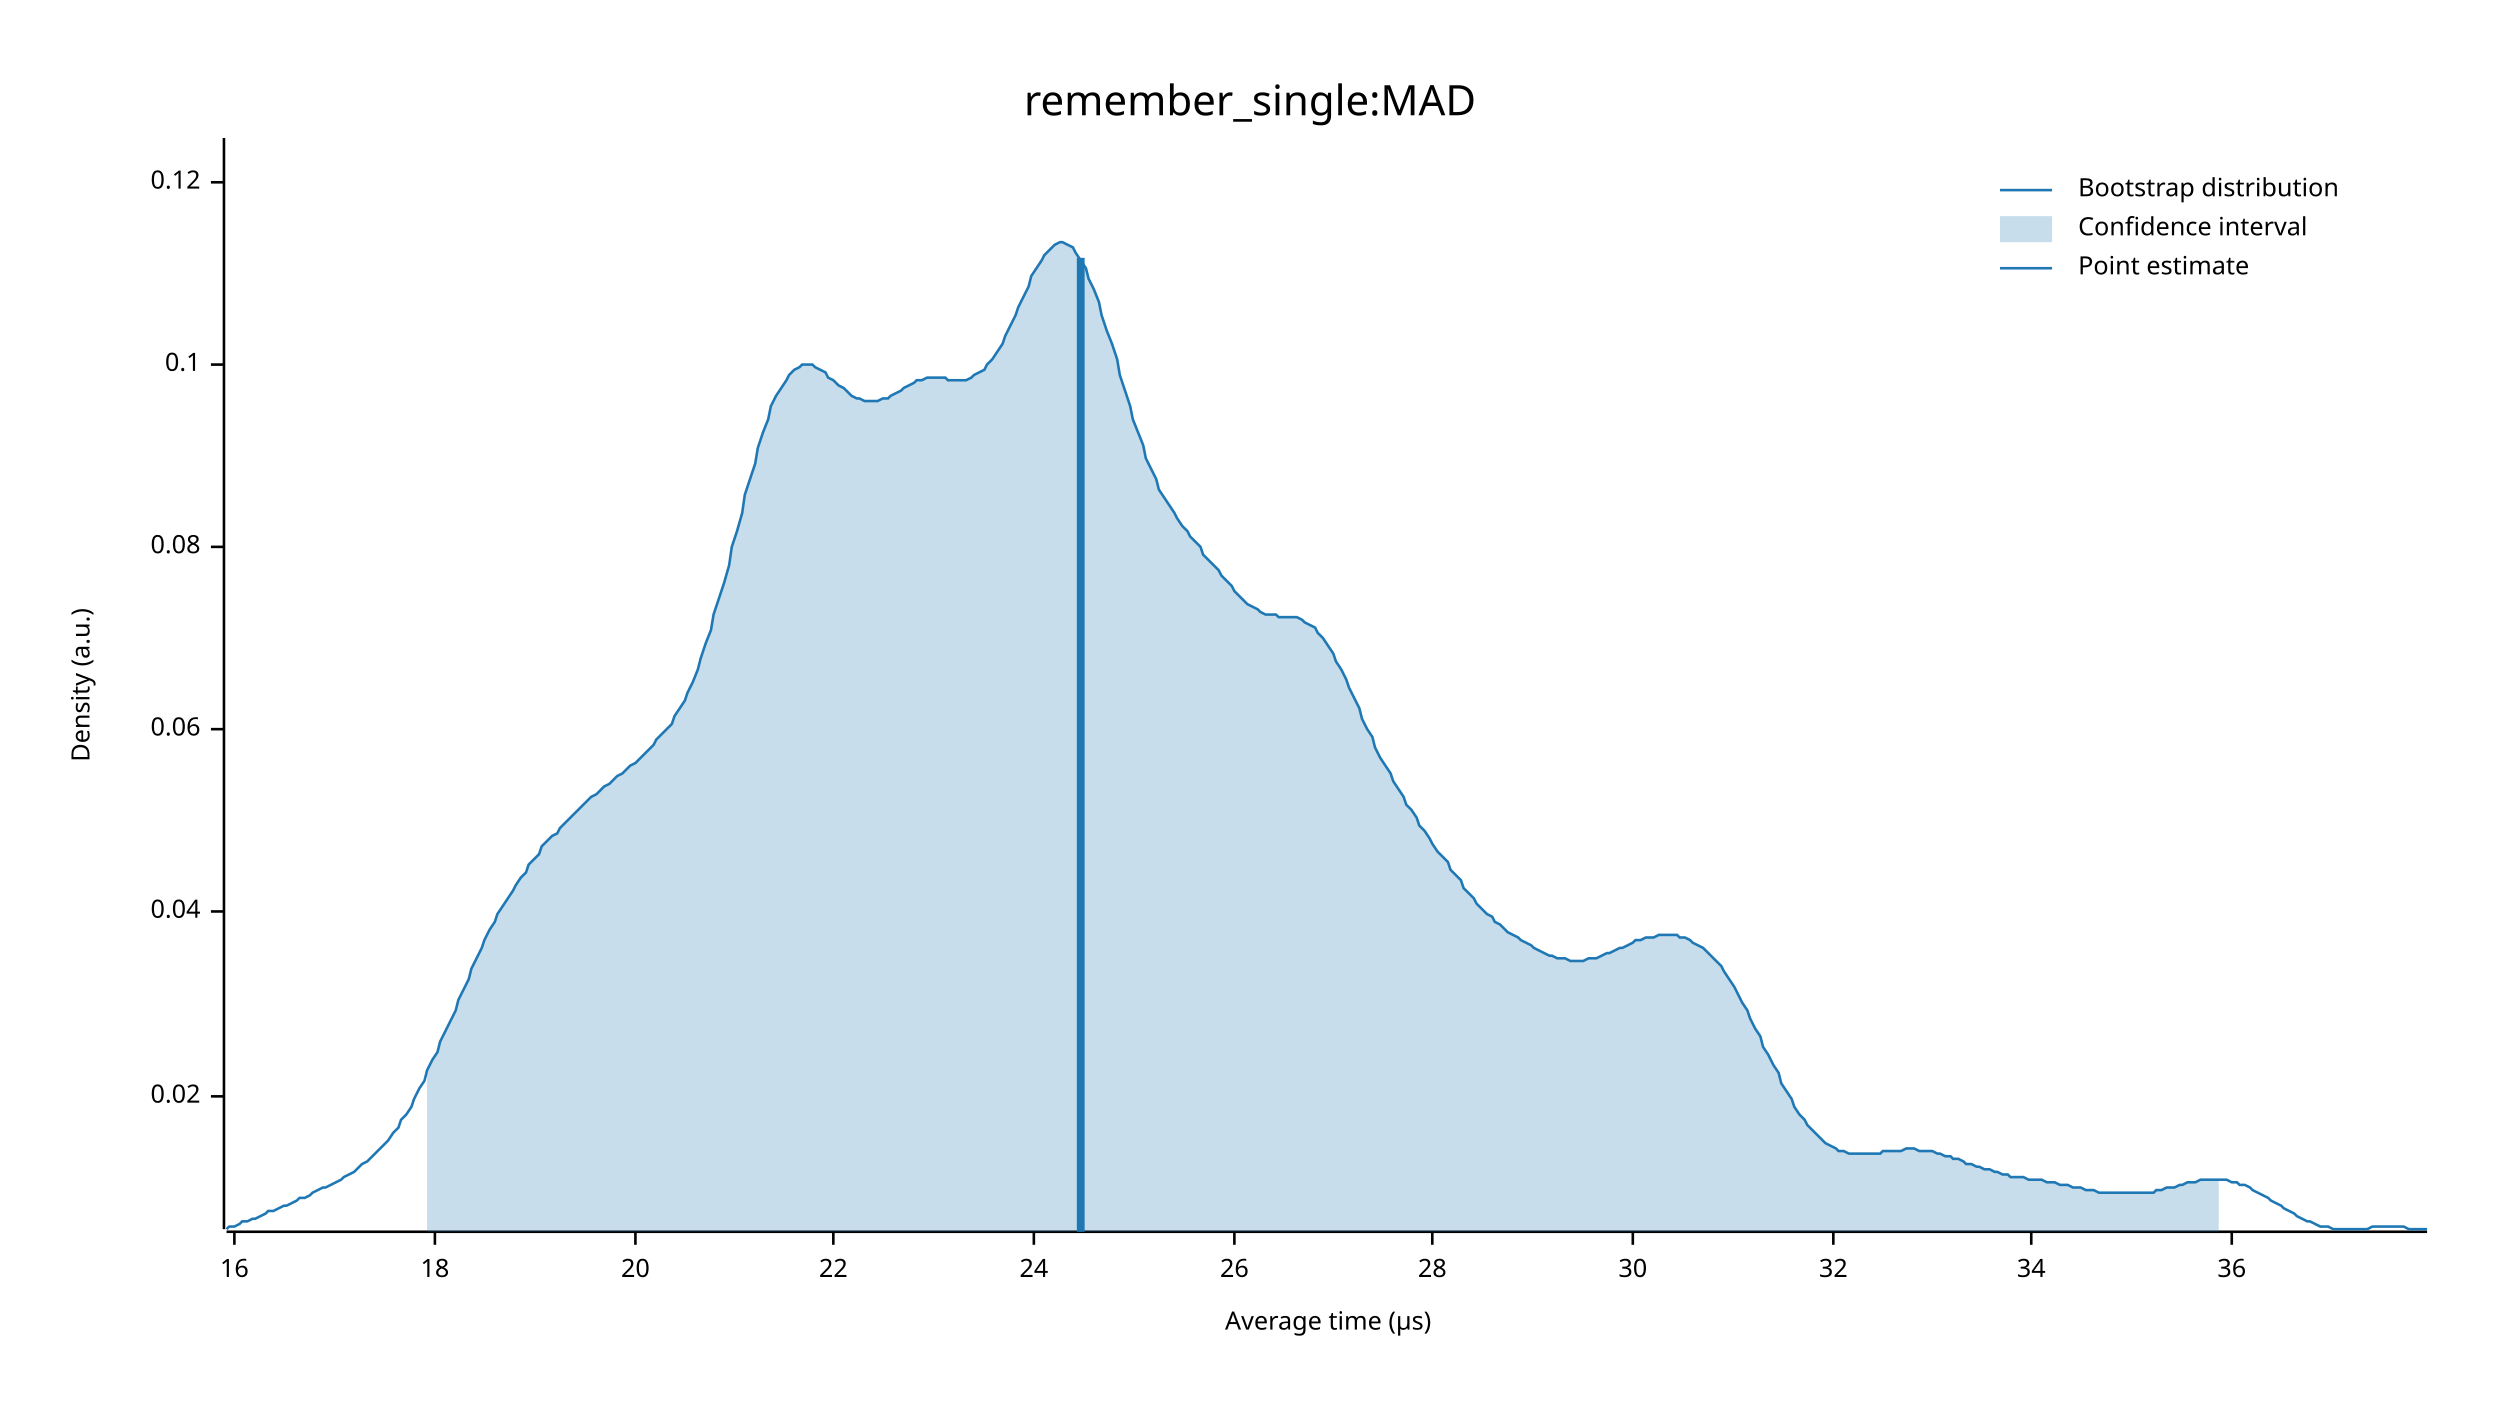
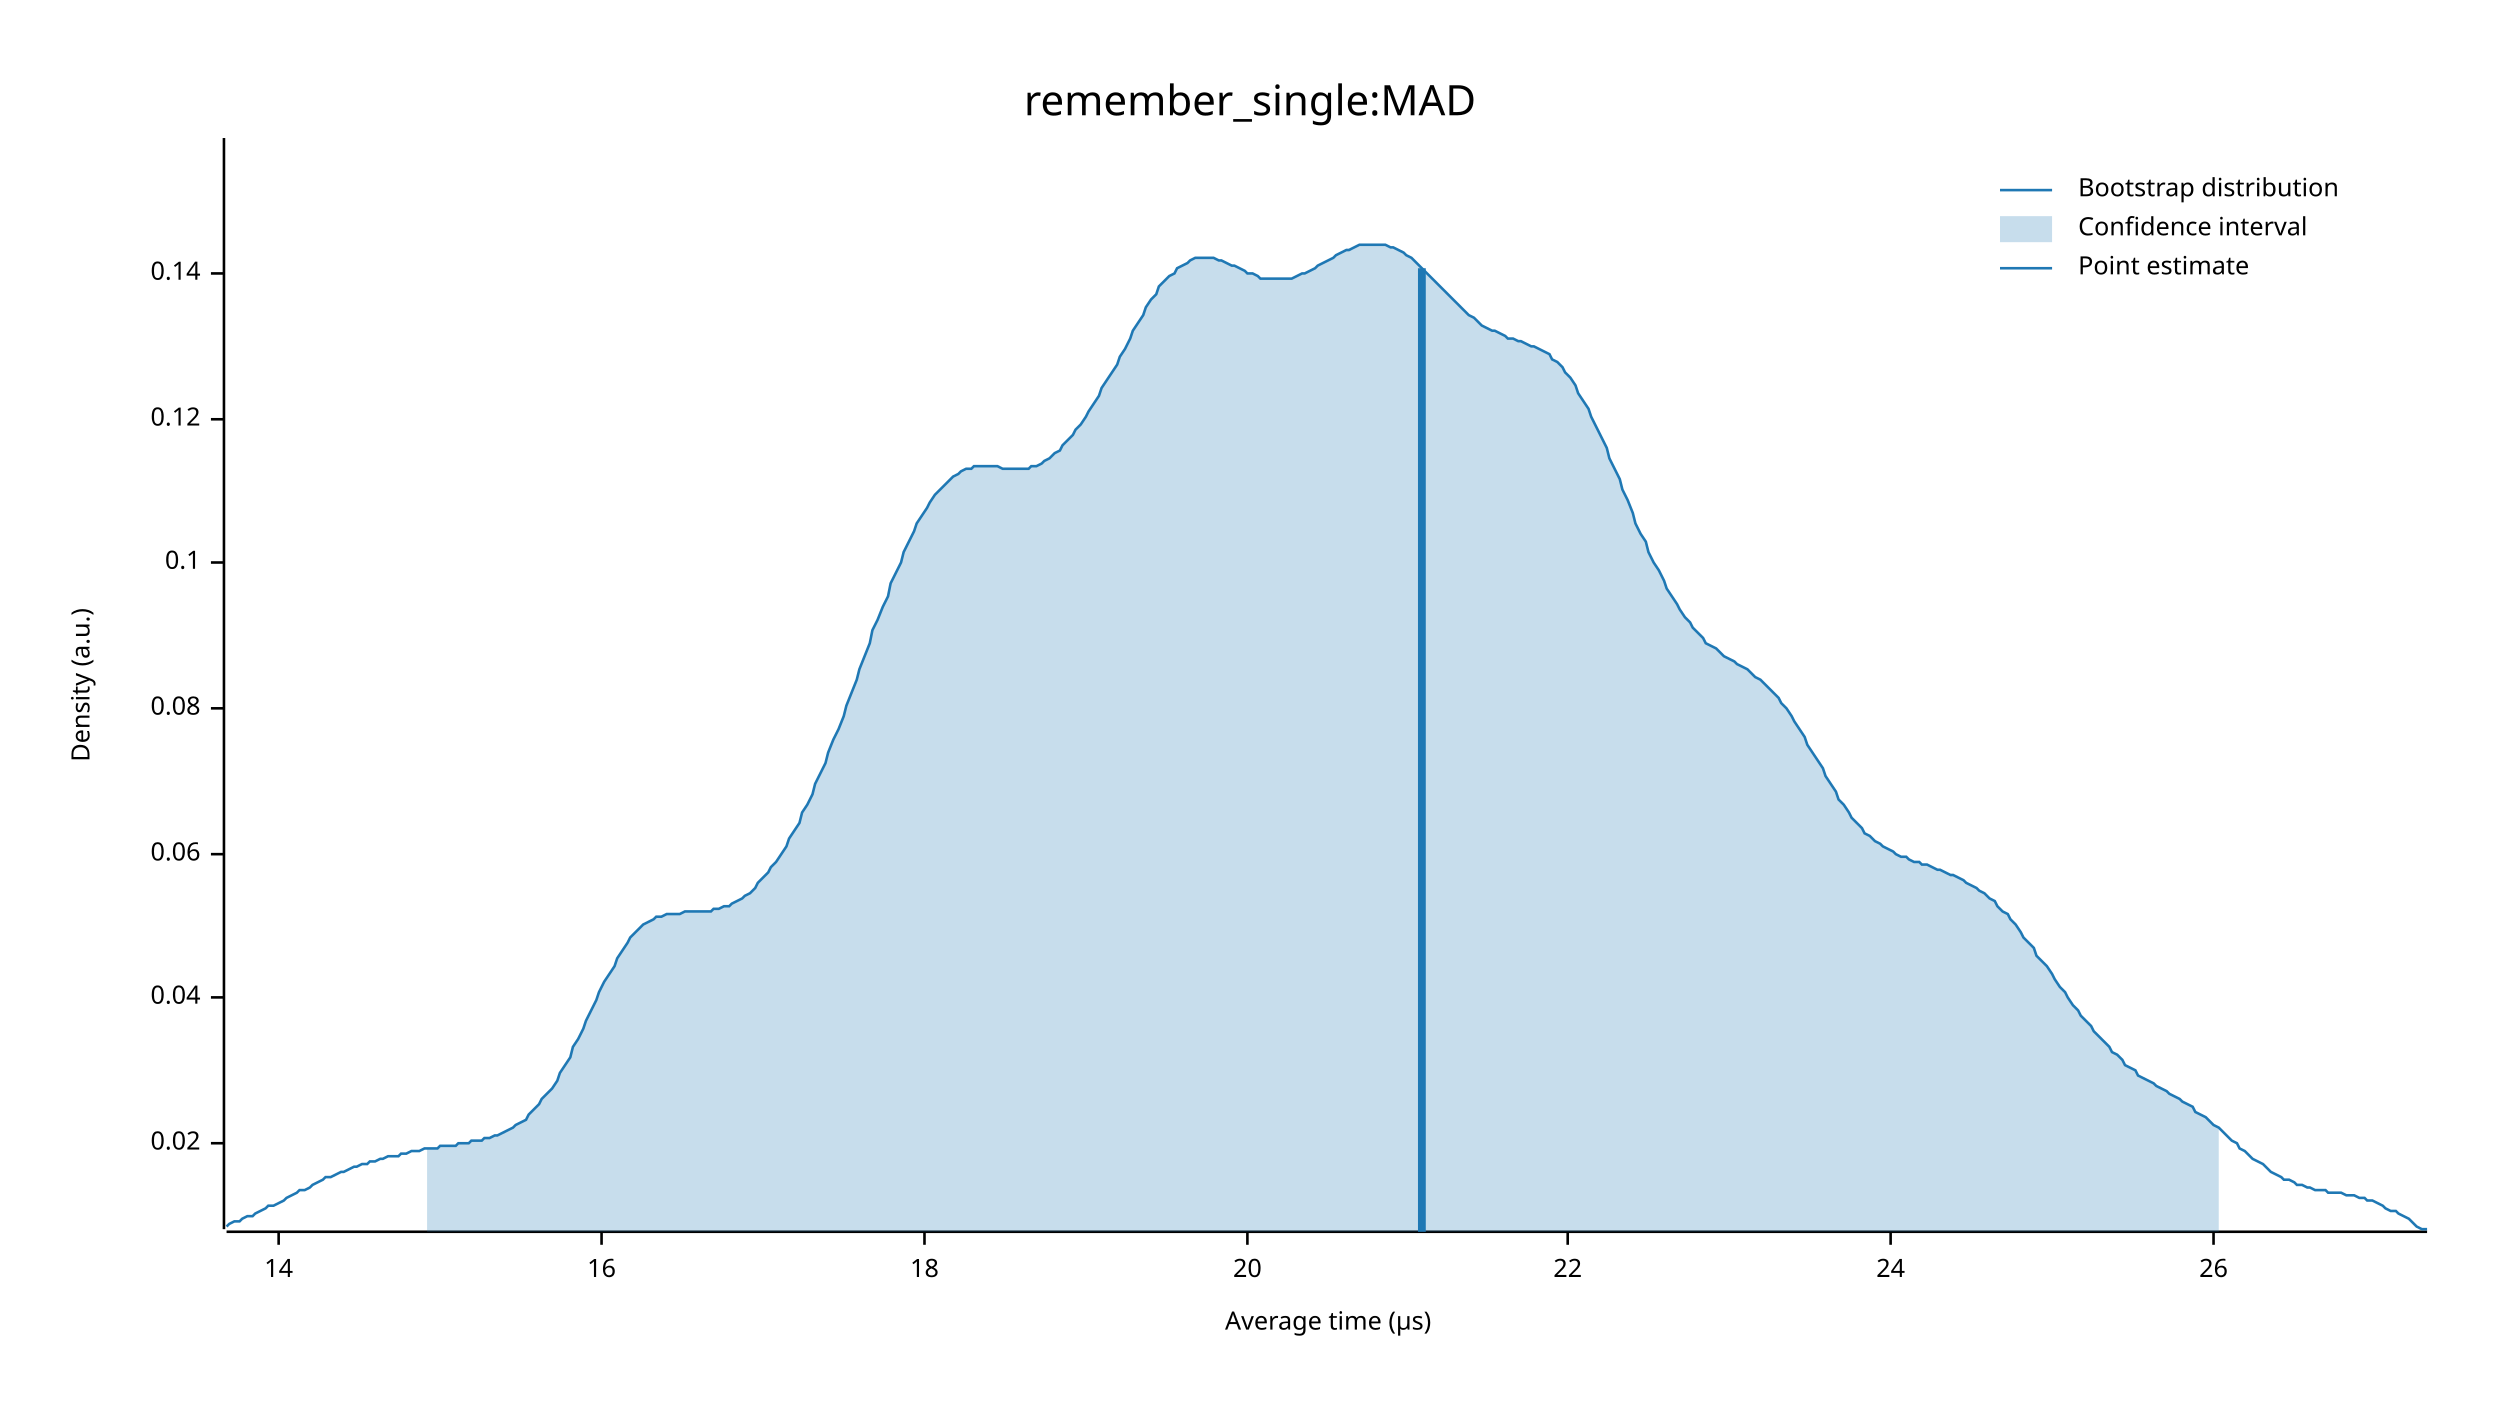
<svg xmlns="http://www.w3.org/2000/svg" width="960" height="540" viewBox="0 0 960 540">
  <text x="480" y="32" dy="0.76em" text-anchor="middle" font-family="sans-serif" font-size="16.129" opacity="1" fill="#000000">
remember_single:MAD
</text>
  <text x="27" y="263" dy="0.76em" text-anchor="middle" font-family="sans-serif" font-size="9.677" opacity="1" fill="#000000" transform="rotate(270, 27, 263)">
Density (a.u.)
</text>
  <text x="510" y="513" dy="-0.5ex" text-anchor="middle" font-family="sans-serif" font-size="9.677" opacity="1" fill="#000000">
Average time (µs)
</text>
  <polyline fill="none" opacity="1" stroke="#000000" stroke-width="1" points="86,53 86,472 " />
-   <text x="77" y="421" dy="0.5ex" text-anchor="end" font-family="sans-serif" font-size="9.677" opacity="1" fill="#000000">
+   <text x="77" y="439" dy="0.5ex" text-anchor="end" font-family="sans-serif" font-size="9.677" opacity="1" fill="#000000">
0.02
</text>
-   <polyline fill="none" opacity="1" stroke="#000000" stroke-width="1" points="81,421 86,421 " />
-   <text x="77" y="350" dy="0.5ex" text-anchor="end" font-family="sans-serif" font-size="9.677" opacity="1" fill="#000000">
+   <polyline fill="none" opacity="1" stroke="#000000" stroke-width="1" points="81,439 86,439 " />
+   <text x="77" y="383" dy="0.5ex" text-anchor="end" font-family="sans-serif" font-size="9.677" opacity="1" fill="#000000">
0.04
</text>
-   <polyline fill="none" opacity="1" stroke="#000000" stroke-width="1" points="81,350 86,350 " />
-   <text x="77" y="280" dy="0.5ex" text-anchor="end" font-family="sans-serif" font-size="9.677" opacity="1" fill="#000000">
+   <polyline fill="none" opacity="1" stroke="#000000" stroke-width="1" points="81,383 86,383 " />
+   <text x="77" y="328" dy="0.5ex" text-anchor="end" font-family="sans-serif" font-size="9.677" opacity="1" fill="#000000">
0.06
</text>
-   <polyline fill="none" opacity="1" stroke="#000000" stroke-width="1" points="81,280 86,280 " />
-   <text x="77" y="210" dy="0.5ex" text-anchor="end" font-family="sans-serif" font-size="9.677" opacity="1" fill="#000000">
+   <polyline fill="none" opacity="1" stroke="#000000" stroke-width="1" points="81,328 86,328 " />
+   <text x="77" y="272" dy="0.5ex" text-anchor="end" font-family="sans-serif" font-size="9.677" opacity="1" fill="#000000">
0.08
</text>
-   <polyline fill="none" opacity="1" stroke="#000000" stroke-width="1" points="81,210 86,210 " />
-   <text x="77" y="140" dy="0.5ex" text-anchor="end" font-family="sans-serif" font-size="9.677" opacity="1" fill="#000000">
+   <polyline fill="none" opacity="1" stroke="#000000" stroke-width="1" points="81,272 86,272 " />
+   <text x="77" y="216" dy="0.5ex" text-anchor="end" font-family="sans-serif" font-size="9.677" opacity="1" fill="#000000">
0.1
</text>
-   <polyline fill="none" opacity="1" stroke="#000000" stroke-width="1" points="81,140 86,140 " />
-   <text x="77" y="70" dy="0.5ex" text-anchor="end" font-family="sans-serif" font-size="9.677" opacity="1" fill="#000000">
+   <polyline fill="none" opacity="1" stroke="#000000" stroke-width="1" points="81,216 86,216 " />
+   <text x="77" y="161" dy="0.5ex" text-anchor="end" font-family="sans-serif" font-size="9.677" opacity="1" fill="#000000">
0.12
</text>
-   <polyline fill="none" opacity="1" stroke="#000000" stroke-width="1" points="81,70 86,70 " />
+   <polyline fill="none" opacity="1" stroke="#000000" stroke-width="1" points="81,161 86,161 " />
+   <text x="77" y="105" dy="0.5ex" text-anchor="end" font-family="sans-serif" font-size="9.677" opacity="1" fill="#000000">
+ 0.14
+ </text>
+   <polyline fill="none" opacity="1" stroke="#000000" stroke-width="1" points="81,105 86,105 " />
  <polyline fill="none" opacity="1" stroke="#000000" stroke-width="1" points="87,473 932,473 " />
-   <text x="90" y="483" dy="0.76em" text-anchor="middle" font-family="sans-serif" font-size="9.677" opacity="1" fill="#000000">
+   <text x="107" y="483" dy="0.76em" text-anchor="middle" font-family="sans-serif" font-size="9.677" opacity="1" fill="#000000">
+ 14
+ </text>
+   <polyline fill="none" opacity="1" stroke="#000000" stroke-width="1" points="107,473 107,478 " />
+   <text x="231" y="483" dy="0.76em" text-anchor="middle" font-family="sans-serif" font-size="9.677" opacity="1" fill="#000000">
16
</text>
-   <polyline fill="none" opacity="1" stroke="#000000" stroke-width="1" points="90,473 90,478 " />
-   <text x="167" y="483" dy="0.76em" text-anchor="middle" font-family="sans-serif" font-size="9.677" opacity="1" fill="#000000">
+   <polyline fill="none" opacity="1" stroke="#000000" stroke-width="1" points="231,473 231,478 " />
+   <text x="355" y="483" dy="0.76em" text-anchor="middle" font-family="sans-serif" font-size="9.677" opacity="1" fill="#000000">
18
</text>
-   <polyline fill="none" opacity="1" stroke="#000000" stroke-width="1" points="167,473 167,478 " />
-   <text x="244" y="483" dy="0.76em" text-anchor="middle" font-family="sans-serif" font-size="9.677" opacity="1" fill="#000000">
+   <polyline fill="none" opacity="1" stroke="#000000" stroke-width="1" points="355,473 355,478 " />
+   <text x="479" y="483" dy="0.76em" text-anchor="middle" font-family="sans-serif" font-size="9.677" opacity="1" fill="#000000">
20
</text>
-   <polyline fill="none" opacity="1" stroke="#000000" stroke-width="1" points="244,473 244,478 " />
-   <text x="320" y="483" dy="0.76em" text-anchor="middle" font-family="sans-serif" font-size="9.677" opacity="1" fill="#000000">
+   <polyline fill="none" opacity="1" stroke="#000000" stroke-width="1" points="479,473 479,478 " />
+   <text x="602" y="483" dy="0.76em" text-anchor="middle" font-family="sans-serif" font-size="9.677" opacity="1" fill="#000000">
22
</text>
-   <polyline fill="none" opacity="1" stroke="#000000" stroke-width="1" points="320,473 320,478 " />
-   <text x="397" y="483" dy="0.76em" text-anchor="middle" font-family="sans-serif" font-size="9.677" opacity="1" fill="#000000">
+   <polyline fill="none" opacity="1" stroke="#000000" stroke-width="1" points="602,473 602,478 " />
+   <text x="726" y="483" dy="0.76em" text-anchor="middle" font-family="sans-serif" font-size="9.677" opacity="1" fill="#000000">
24
</text>
-   <polyline fill="none" opacity="1" stroke="#000000" stroke-width="1" points="397,473 397,478 " />
-   <text x="474" y="483" dy="0.76em" text-anchor="middle" font-family="sans-serif" font-size="9.677" opacity="1" fill="#000000">
+   <polyline fill="none" opacity="1" stroke="#000000" stroke-width="1" points="726,473 726,478 " />
+   <text x="850" y="483" dy="0.76em" text-anchor="middle" font-family="sans-serif" font-size="9.677" opacity="1" fill="#000000">
26
</text>
-   <polyline fill="none" opacity="1" stroke="#000000" stroke-width="1" points="474,473 474,478 " />
-   <text x="550" y="483" dy="0.76em" text-anchor="middle" font-family="sans-serif" font-size="9.677" opacity="1" fill="#000000">
- 28
- </text>
-   <polyline fill="none" opacity="1" stroke="#000000" stroke-width="1" points="550,473 550,478 " />
-   <text x="627" y="483" dy="0.76em" text-anchor="middle" font-family="sans-serif" font-size="9.677" opacity="1" fill="#000000">
- 30
- </text>
-   <polyline fill="none" opacity="1" stroke="#000000" stroke-width="1" points="627,473 627,478 " />
-   <text x="704" y="483" dy="0.76em" text-anchor="middle" font-family="sans-serif" font-size="9.677" opacity="1" fill="#000000">
- 32
- </text>
-   <polyline fill="none" opacity="1" stroke="#000000" stroke-width="1" points="704,473 704,478 " />
-   <text x="780" y="483" dy="0.76em" text-anchor="middle" font-family="sans-serif" font-size="9.677" opacity="1" fill="#000000">
- 34
- </text>
-   <polyline fill="none" opacity="1" stroke="#000000" stroke-width="1" points="780,473 780,478 " />
-   <text x="857" y="483" dy="0.76em" text-anchor="middle" font-family="sans-serif" font-size="9.677" opacity="1" fill="#000000">
- 36
- </text>
-   <polyline fill="none" opacity="1" stroke="#000000" stroke-width="1" points="857,473 857,478 " />
-   <polyline fill="none" opacity="1" stroke="#1F78B4" stroke-width="1" points="87,472 88,471 90,471 92,470 93,469 95,469 97,468 98,468 100,467 102,466 103,465 105,465 107,464 109,463 110,463 112,462 114,461 115,460 117,460 119,459 120,458 122,457 124,456 125,456 127,455 129,454 131,453 132,452 134,451 136,450 137,449 139,447 141,446 142,445 144,443 146,441 147,440 149,438 151,435 153,433 154,430 156,428 158,425 159,422 161,418 163,415 164,411 166,407 168,404 169,400 171,396 173,392 175,388 176,384 178,380 180,376 181,372 183,368 185,364 186,361 188,357 190,354 191,351 193,348 195,345 197,342 198,340 200,337 202,335 203,332 205,330 207,328 208,325 210,323 212,321 214,320 215,318 217,316 219,314 220,313 222,311 224,309 225,308 227,306 229,305 230,304 232,302 234,301 236,299 237,298 239,297 241,295 242,294 244,293 246,291 247,290 249,288 251,286 252,284 254,282 256,280 258,278 259,275 261,272 263,269 264,266 266,262 268,257 269,253 271,247 273,242 274,236 276,230 278,224 280,217 281,210 283,204 285,197 286,190 288,184 290,178 291,172 293,166 295,161 296,156 298,152 300,149 302,146 303,144 305,142 307,141 308,140 310,140 312,140 313,141 315,142 317,143 318,145 320,146 322,148 324,149 325,150 327,152 329,153 330,153 332,154 334,154 335,154 337,154 339,153 341,153 342,152 344,151 346,150 347,149 349,148 351,147 352,146 354,146 356,145 357,145 359,145 361,145 363,145 364,146 366,146 368,146 369,146 371,146 373,145 374,144 376,143 378,142 379,140 381,138 383,135 385,132 386,129 388,125 390,121 391,118 393,114 395,110 396,106 398,103 400,100 401,98 403,96 405,94 407,93 408,93 410,94 412,95 413,97 415,100 417,103 418,107 420,111 422,116 423,121 425,127 427,132 429,138 430,144 432,150 434,156 435,161 437,166 439,171 440,176 442,180 444,184 445,188 447,191 449,194 451,197 452,199 454,202 456,204 457,206 459,208 461,210 462,213 464,215 466,217 468,219 469,221 471,223 473,225 474,227 476,229 478,231 479,232 481,233 483,234 484,235 486,236 488,236 490,236 491,237 493,237 495,237 496,237 498,237 500,238 501,239 503,240 505,241 506,243 508,245 510,248 512,251 513,254 515,257 517,261 518,264 520,268 522,272 523,276 525,280 527,283 528,287 530,291 532,294 534,297 535,300 537,303 539,306 540,309 542,311 544,314 545,317 547,319 549,322 550,324 552,327 554,329 556,331 557,334 559,336 561,338 562,341 564,343 566,345 567,347 569,349 571,351 573,352 574,354 576,355 578,357 579,358 581,359 583,360 584,361 586,362 588,363 589,364 591,365 593,366 595,367 596,367 598,368 600,368 601,368 603,369 605,369 606,369 608,369 610,368 611,368 613,368 615,367 617,366 618,366 620,365 622,364 623,364 625,363 627,362 628,361 630,361 632,360 633,360 635,360 637,359 639,359 640,359 642,359 644,359 645,360 647,360 649,361 650,362 652,363 654,364 655,365 657,367 659,369 661,371 662,373 664,376 666,379 667,381 669,385 671,388 672,391 674,395 676,398 677,402 679,405 681,409 683,412 684,416 686,419 688,422 689,425 691,428 693,430 694,432 696,434 698,436 700,438 701,439 703,440 705,441 706,442 708,442 710,443 711,443 713,443 715,443 716,443 718,443 720,443 722,443 723,442 725,442 727,442 728,442 730,442 732,441 733,441 735,441 737,442 738,442 740,442 742,442 744,443 745,443 747,444 749,444 750,445 752,445 754,446 755,447 757,447 759,448 760,448 762,449 764,449 766,450 767,450 769,451 771,451 772,452 774,452 776,452 777,452 779,453 781,453 782,453 784,453 786,454 788,454 789,454 791,455 793,455 794,455 796,456 798,456 799,456 801,457 803,457 804,457 806,458 808,458 810,458 811,458 813,458 815,458 816,458 818,458 820,458 821,458 823,458 825,458 827,458 828,457 830,457 832,456 833,456 835,456 837,455 838,455 840,454 842,454 843,454 845,453 847,453 849,453 850,453 852,453 854,453 855,453 857,454 859,454 860,455 862,455 864,456 865,457 867,458 869,459 871,460 872,461 874,462 876,463 877,464 879,465 881,466 882,467 884,468 886,469 887,469 889,470 891,471 893,471 894,471 896,472 898,472 899,472 901,472 903,472 904,472 906,472 908,472 909,472 911,471 913,471 915,471 916,471 918,471 920,471 921,471 923,471 925,472 926,472 928,472 930,472 932,472 " />
-   <polygon opacity="0.25" fill="#1F78B4" points="164,411 166,407 168,404 169,400 171,396 173,392 175,388 176,384 178,380 180,376 181,372 183,368 185,364 186,361 188,357 190,354 191,351 193,348 195,345 197,342 198,340 200,337 202,335 203,332 205,330 207,328 208,325 210,323 212,321 214,320 215,318 217,316 219,314 220,313 222,311 224,309 225,308 227,306 229,305 230,304 232,302 234,301 236,299 237,298 239,297 241,295 242,294 244,293 246,291 247,290 249,288 251,286 252,284 254,282 256,280 258,278 259,275 261,272 263,269 264,266 266,262 268,257 269,253 271,247 273,242 274,236 276,230 278,224 280,217 281,210 283,204 285,197 286,190 288,184 290,178 291,172 293,166 295,161 296,156 298,152 300,149 302,146 303,144 305,142 307,141 308,140 310,140 312,140 313,141 315,142 317,143 318,145 320,146 322,148 324,149 325,150 327,152 329,153 330,153 332,154 334,154 335,154 337,154 339,153 341,153 342,152 344,151 346,150 347,149 349,148 351,147 352,146 354,146 356,145 357,145 359,145 361,145 363,145 364,146 366,146 368,146 369,146 371,146 373,145 374,144 376,143 378,142 379,140 381,138 383,135 385,132 386,129 388,125 390,121 391,118 393,114 395,110 396,106 398,103 400,100 401,98 403,96 405,94 407,93 408,93 410,94 412,95 413,97 415,100 417,103 418,107 420,111 422,116 423,121 425,127 427,132 429,138 430,144 432,150 434,156 435,161 437,166 439,171 440,176 442,180 444,184 445,188 447,191 449,194 451,197 452,199 454,202 456,204 457,206 459,208 461,210 462,213 464,215 466,217 468,219 469,221 471,223 473,225 474,227 476,229 478,231 479,232 481,233 483,234 484,235 486,236 488,236 490,236 491,237 493,237 495,237 496,237 498,237 500,238 501,239 503,240 505,241 506,243 508,245 510,248 512,251 513,254 515,257 517,261 518,264 520,268 522,272 523,276 525,280 527,283 528,287 530,291 532,294 534,297 535,300 537,303 539,306 540,309 542,311 544,314 545,317 547,319 549,322 550,324 552,327 554,329 556,331 557,334 559,336 561,338 562,341 564,343 566,345 567,347 569,349 571,351 573,352 574,354 576,355 578,357 579,358 581,359 583,360 584,361 586,362 588,363 589,364 591,365 593,366 595,367 596,367 598,368 600,368 601,368 603,369 605,369 606,369 608,369 610,368 611,368 613,368 615,367 617,366 618,366 620,365 622,364 623,364 625,363 627,362 628,361 630,361 632,360 633,360 635,360 637,359 639,359 640,359 642,359 644,359 645,360 647,360 649,361 650,362 652,363 654,364 655,365 657,367 659,369 661,371 662,373 664,376 666,379 667,381 669,385 671,388 672,391 674,395 676,398 677,402 679,405 681,409 683,412 684,416 686,419 688,422 689,425 691,428 693,430 694,432 696,434 698,436 700,438 701,439 703,440 705,441 706,442 708,442 710,443 711,443 713,443 715,443 716,443 718,443 720,443 722,443 723,442 725,442 727,442 728,442 730,442 732,441 733,441 735,441 737,442 738,442 740,442 742,442 744,443 745,443 747,444 749,444 750,445 752,445 754,446 755,447 757,447 759,448 760,448 762,449 764,449 766,450 767,450 769,451 771,451 772,452 774,452 776,452 777,452 779,453 781,453 782,453 784,453 786,454 788,454 789,454 791,455 793,455 794,455 796,456 798,456 799,456 801,457 803,457 804,457 806,458 808,458 810,458 811,458 813,458 815,458 816,458 818,458 820,458 821,458 823,458 825,458 827,458 828,457 830,457 832,456 833,456 835,456 837,455 838,455 840,454 842,454 843,454 845,453 847,453 849,453 850,453 852,453 852,473 164,473 " />
-   <polyline fill="none" opacity="1" stroke="#1F78B4" stroke-width="3" points="415,473 415,99 " />
+   <polyline fill="none" opacity="1" stroke="#000000" stroke-width="1" points="850,473 850,478 " />
+   <polyline fill="none" opacity="1" stroke="#1F78B4" stroke-width="1" points="87,471 88,470 90,469 92,469 93,468 95,467 97,467 98,466 100,465 102,464 103,463 105,463 107,462 109,461 110,460 112,459 114,458 115,457 117,457 119,456 120,455 122,454 124,453 125,452 127,452 129,451 131,450 132,450 134,449 136,448 137,448 139,447 141,447 142,446 144,446 146,445 147,445 149,444 151,444 153,444 154,443 156,443 158,442 159,442 161,442 163,441 164,441 166,441 168,441 169,440 171,440 173,440 175,440 176,439 178,439 180,439 181,438 183,438 185,438 186,437 188,437 190,436 191,436 193,435 195,434 197,433 198,432 200,431 202,430 203,428 205,426 207,424 208,422 210,420 212,418 214,415 215,412 217,409 219,406 220,402 222,399 224,395 225,392 227,388 229,384 230,381 232,377 234,374 236,371 237,368 239,365 241,362 242,360 244,358 246,356 247,355 249,354 251,353 252,352 254,352 256,351 258,351 259,351 261,351 263,350 264,350 266,350 268,350 269,350 271,350 273,350 274,349 276,349 278,348 280,348 281,347 283,346 285,345 286,344 288,343 290,341 291,339 293,337 295,335 296,333 298,331 300,328 302,325 303,322 305,319 307,316 308,312 310,309 312,305 313,301 315,297 317,293 318,289 320,284 322,280 324,275 325,271 327,266 329,261 330,257 332,252 334,247 335,242 337,238 339,233 341,229 342,224 344,220 346,216 347,212 349,208 351,204 352,201 354,198 356,195 357,193 359,190 361,188 363,186 364,185 366,183 368,182 369,181 371,180 373,180 374,179 376,179 378,179 379,179 381,179 383,179 385,180 386,180 388,180 390,180 391,180 393,180 395,180 396,179 398,179 400,178 401,177 403,176 405,174 407,173 408,171 410,169 412,167 413,165 415,163 417,160 418,158 420,155 422,152 423,149 425,146 427,143 429,140 430,137 432,134 434,130 435,127 437,124 439,121 440,118 442,115 444,113 445,110 447,108 449,106 451,105 452,103 454,102 456,101 457,100 459,99 461,99 462,99 464,99 466,99 468,100 469,100 471,101 473,102 474,102 476,103 478,104 479,105 481,105 483,106 484,107 486,107 488,107 490,107 491,107 493,107 495,107 496,107 498,106 500,105 501,105 503,104 505,103 506,102 508,101 510,100 512,99 513,98 515,97 517,96 518,96 520,95 522,94 523,94 525,94 527,94 528,94 530,94 532,94 534,95 535,95 537,96 539,97 540,98 542,99 544,101 545,102 547,104 549,106 550,107 552,109 554,111 556,113 557,114 559,116 561,118 562,119 564,121 566,122 567,123 569,125 571,126 573,127 574,127 576,128 578,129 579,130 581,130 583,131 584,131 586,132 588,133 589,133 591,134 593,135 595,136 596,138 598,139 600,141 601,143 603,145 605,148 606,151 608,154 610,157 611,160 613,164 615,168 617,172 618,176 620,180 622,184 623,188 625,192 627,197 628,201 630,205 632,208 633,212 635,216 637,219 639,223 640,226 642,229 644,232 645,234 647,237 649,239 650,241 652,243 654,245 655,247 657,248 659,249 661,251 662,252 664,253 666,254 667,255 669,256 671,257 672,258 674,260 676,261 677,262 679,264 681,266 683,268 684,270 686,272 688,275 689,277 691,280 693,283 694,286 696,289 698,292 700,295 701,298 703,301 705,304 706,307 708,309 710,312 711,314 713,316 715,318 716,320 718,321 720,323 722,324 723,325 725,326 727,327 728,328 730,329 732,329 733,330 735,331 737,331 738,332 740,332 742,333 744,334 745,334 747,335 749,336 750,336 752,337 754,338 755,339 757,340 759,341 760,342 762,343 764,345 766,346 767,348 769,350 771,351 772,353 774,355 776,358 777,360 779,362 781,364 782,367 784,369 786,371 788,374 789,376 791,379 793,381 794,383 796,386 798,388 799,390 801,392 803,394 804,396 806,398 808,400 810,402 811,404 813,405 815,407 816,409 818,410 820,411 821,413 823,414 825,415 827,416 828,417 830,418 832,419 833,420 835,421 837,422 838,423 840,424 842,425 843,427 845,428 847,429 849,431 850,432 852,433 854,435 855,436 857,438 859,439 860,441 862,442 864,444 865,445 867,446 869,447 871,449 872,450 874,451 876,452 877,453 879,453 881,454 882,455 884,455 886,456 887,456 889,457 891,457 893,457 894,458 896,458 898,458 899,458 901,459 903,459 904,459 906,460 908,460 909,461 911,461 913,462 915,463 916,464 918,465 920,465 921,466 923,467 925,468 926,469 928,471 930,472 932,472 " />
+   <polygon opacity="0.25" fill="#1F78B4" points="164,441 166,441 168,441 169,440 171,440 173,440 175,440 176,439 178,439 180,439 181,438 183,438 185,438 186,437 188,437 190,436 191,436 193,435 195,434 197,433 198,432 200,431 202,430 203,428 205,426 207,424 208,422 210,420 212,418 214,415 215,412 217,409 219,406 220,402 222,399 224,395 225,392 227,388 229,384 230,381 232,377 234,374 236,371 237,368 239,365 241,362 242,360 244,358 246,356 247,355 249,354 251,353 252,352 254,352 256,351 258,351 259,351 261,351 263,350 264,350 266,350 268,350 269,350 271,350 273,350 274,349 276,349 278,348 280,348 281,347 283,346 285,345 286,344 288,343 290,341 291,339 293,337 295,335 296,333 298,331 300,328 302,325 303,322 305,319 307,316 308,312 310,309 312,305 313,301 315,297 317,293 318,289 320,284 322,280 324,275 325,271 327,266 329,261 330,257 332,252 334,247 335,242 337,238 339,233 341,229 342,224 344,220 346,216 347,212 349,208 351,204 352,201 354,198 356,195 357,193 359,190 361,188 363,186 364,185 366,183 368,182 369,181 371,180 373,180 374,179 376,179 378,179 379,179 381,179 383,179 385,180 386,180 388,180 390,180 391,180 393,180 395,180 396,179 398,179 400,178 401,177 403,176 405,174 407,173 408,171 410,169 412,167 413,165 415,163 417,160 418,158 420,155 422,152 423,149 425,146 427,143 429,140 430,137 432,134 434,130 435,127 437,124 439,121 440,118 442,115 444,113 445,110 447,108 449,106 451,105 452,103 454,102 456,101 457,100 459,99 461,99 462,99 464,99 466,99 468,100 469,100 471,101 473,102 474,102 476,103 478,104 479,105 481,105 483,106 484,107 486,107 488,107 490,107 491,107 493,107 495,107 496,107 498,106 500,105 501,105 503,104 505,103 506,102 508,101 510,100 512,99 513,98 515,97 517,96 518,96 520,95 522,94 523,94 525,94 527,94 528,94 530,94 532,94 534,95 535,95 537,96 539,97 540,98 542,99 544,101 545,102 547,104 549,106 550,107 552,109 554,111 556,113 557,114 559,116 561,118 562,119 564,121 566,122 567,123 569,125 571,126 573,127 574,127 576,128 578,129 579,130 581,130 583,131 584,131 586,132 588,133 589,133 591,134 593,135 595,136 596,138 598,139 600,141 601,143 603,145 605,148 606,151 608,154 610,157 611,160 613,164 615,168 617,172 618,176 620,180 622,184 623,188 625,192 627,197 628,201 630,205 632,208 633,212 635,216 637,219 639,223 640,226 642,229 644,232 645,234 647,237 649,239 650,241 652,243 654,245 655,247 657,248 659,249 661,251 662,252 664,253 666,254 667,255 669,256 671,257 672,258 674,260 676,261 677,262 679,264 681,266 683,268 684,270 686,272 688,275 689,277 691,280 693,283 694,286 696,289 698,292 700,295 701,298 703,301 705,304 706,307 708,309 710,312 711,314 713,316 715,318 716,320 718,321 720,323 722,324 723,325 725,326 727,327 728,328 730,329 732,329 733,330 735,331 737,331 738,332 740,332 742,333 744,334 745,334 747,335 749,336 750,336 752,337 754,338 755,339 757,340 759,341 760,342 762,343 764,345 766,346 767,348 769,350 771,351 772,353 774,355 776,358 777,360 779,362 781,364 782,367 784,369 786,371 788,374 789,376 791,379 793,381 794,383 796,386 798,388 799,390 801,392 803,394 804,396 806,398 808,400 810,402 811,404 813,405 815,407 816,409 818,410 820,411 821,413 823,414 825,415 827,416 828,417 830,418 832,419 833,420 835,421 837,422 838,423 840,424 842,425 843,427 845,428 847,429 849,431 850,432 852,433 852,473 164,473 " />
+   <polyline fill="none" opacity="1" stroke="#1F78B4" stroke-width="3" points="546,473 546,103 " />
  <text x="798" y="68" dy="0.76em" text-anchor="start" font-family="sans-serif" font-size="9.677" opacity="1" fill="#000000">
Bootstrap distribution
</text>
  <text x="798" y="83" dy="0.76em" text-anchor="start" font-family="sans-serif" font-size="9.677" opacity="1" fill="#000000">
Confidence interval
</text>
  <text x="798" y="98" dy="0.76em" text-anchor="start" font-family="sans-serif" font-size="9.677" opacity="1" fill="#000000">
Point estimate
</text>
  <polyline fill="none" opacity="1" stroke="#1F78B4" stroke-width="1" points="768,73 788,73 " />
  <rect x="768" y="83" width="20" height="10" opacity="0.25" fill="#1F78B4" stroke="none" />
  <polyline fill="none" opacity="1" stroke="#1F78B4" stroke-width="1" points="768,103 788,103 " />
</svg>
